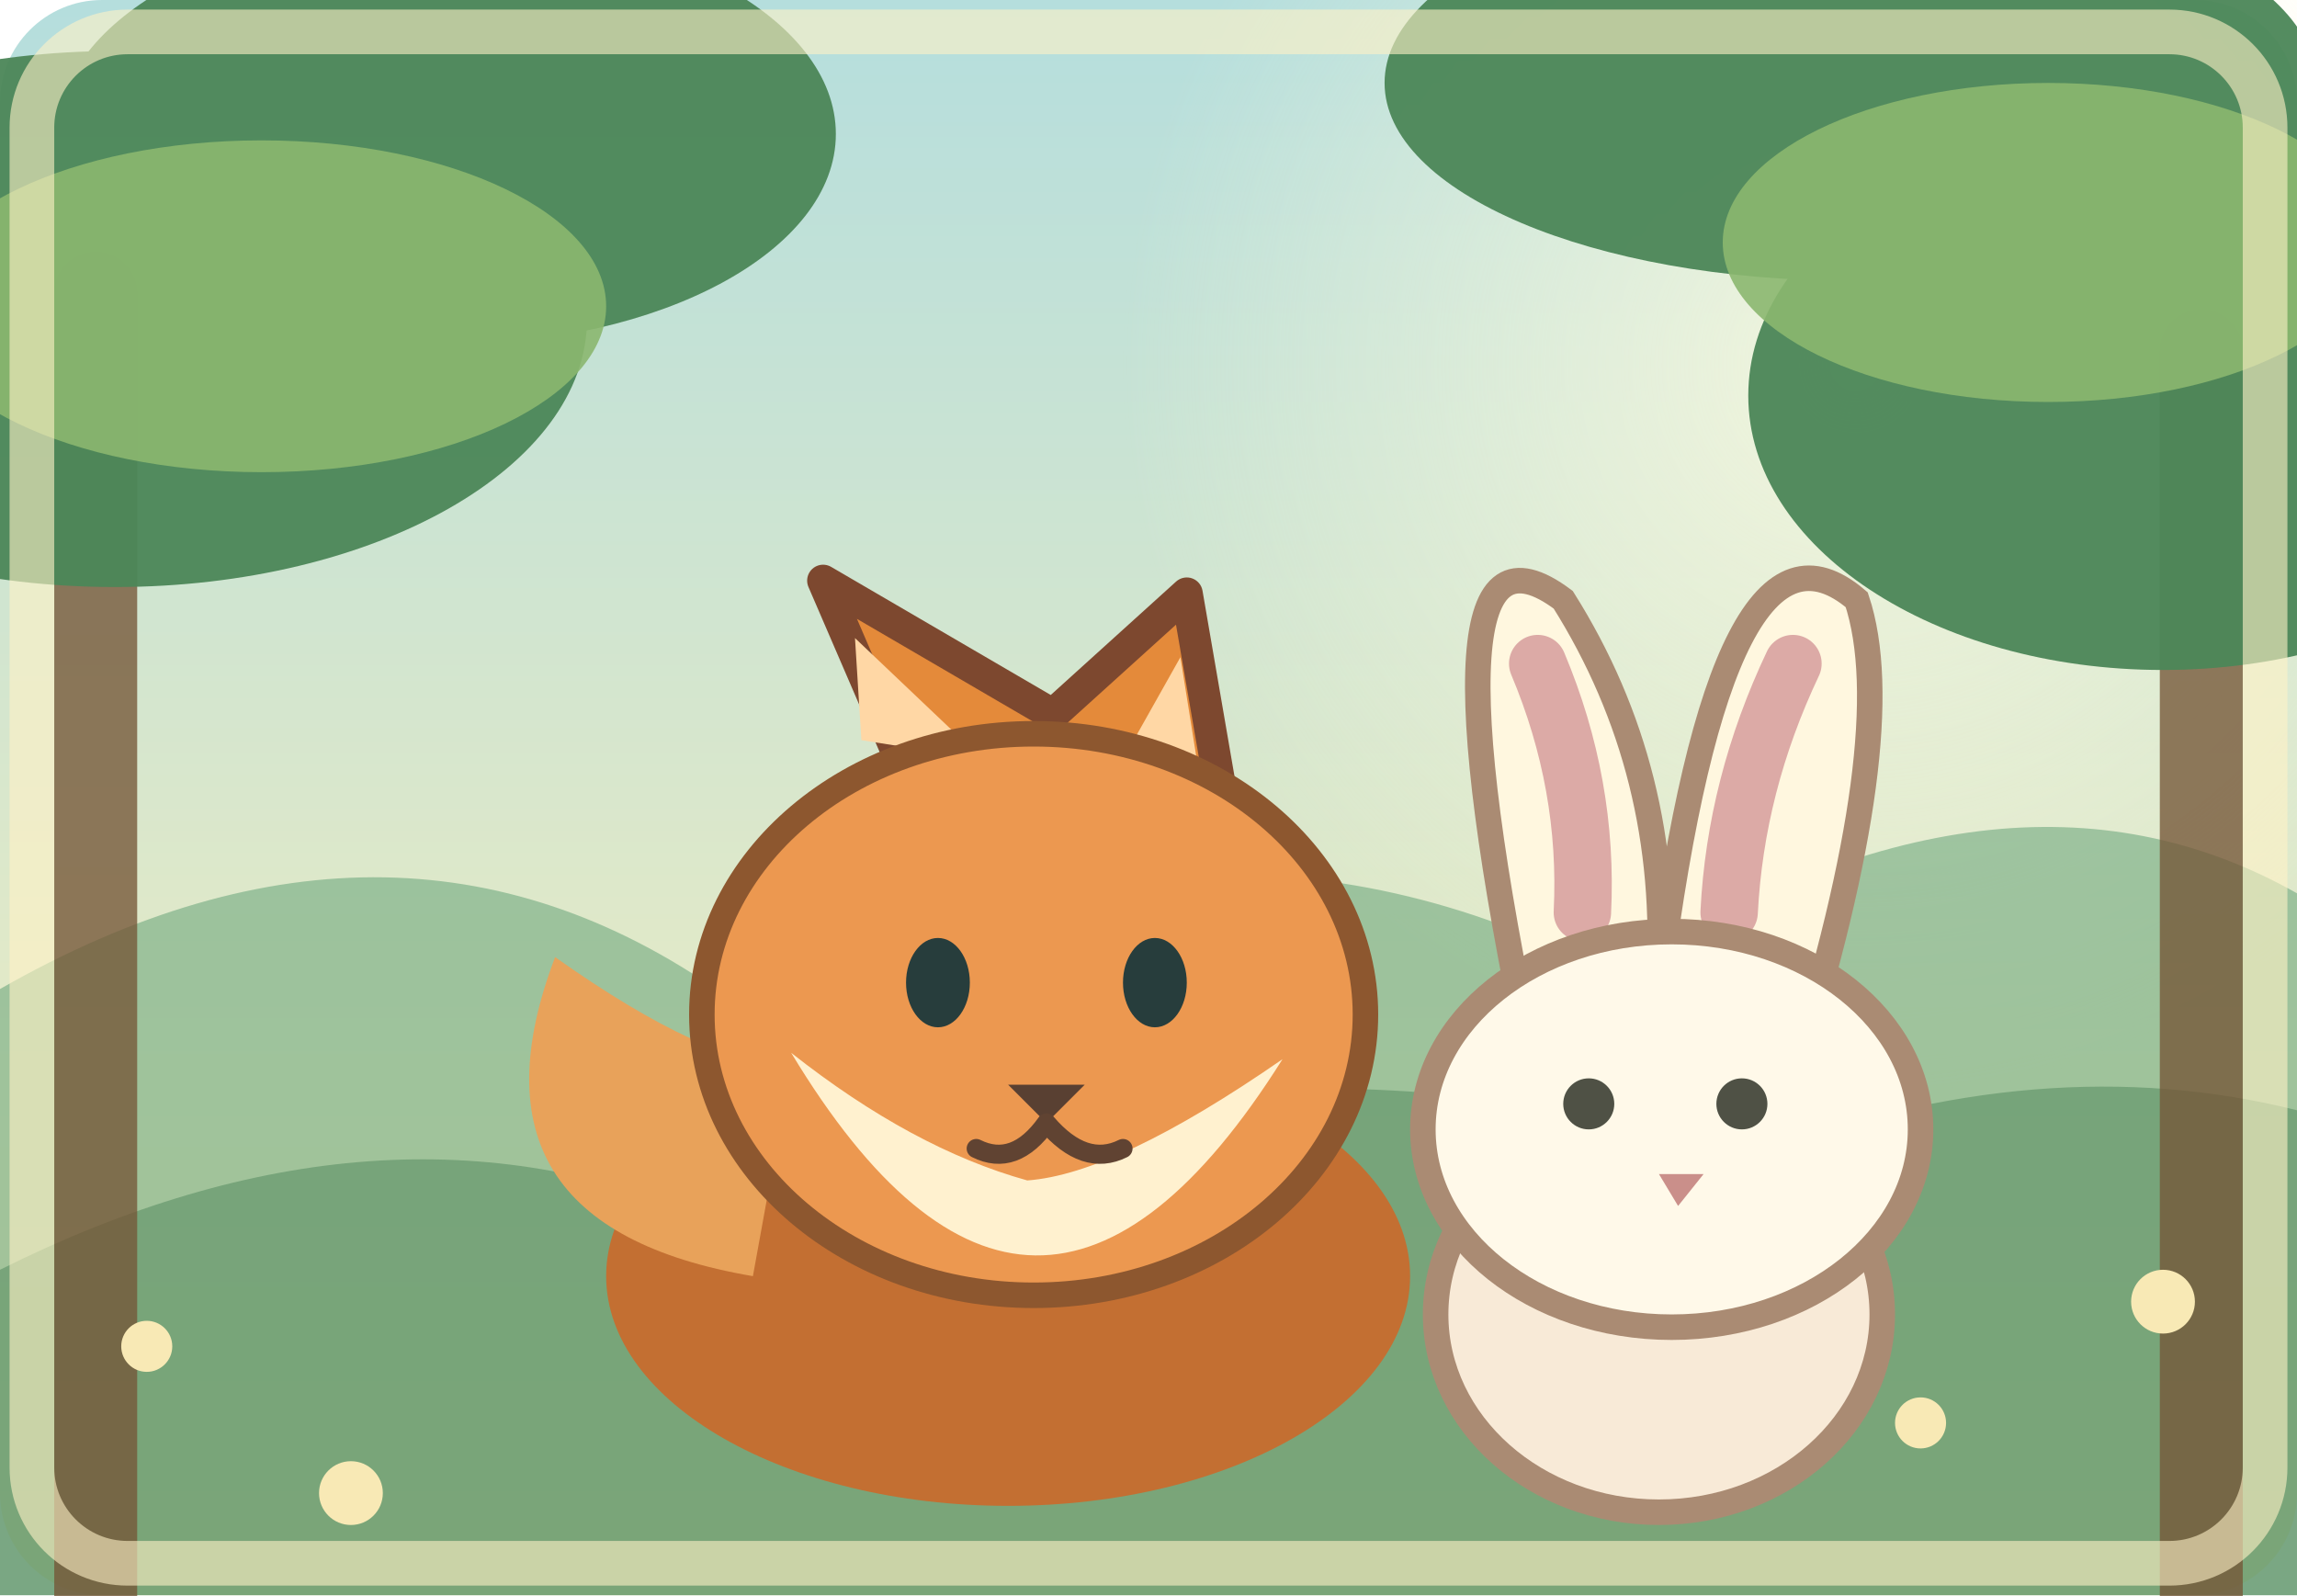
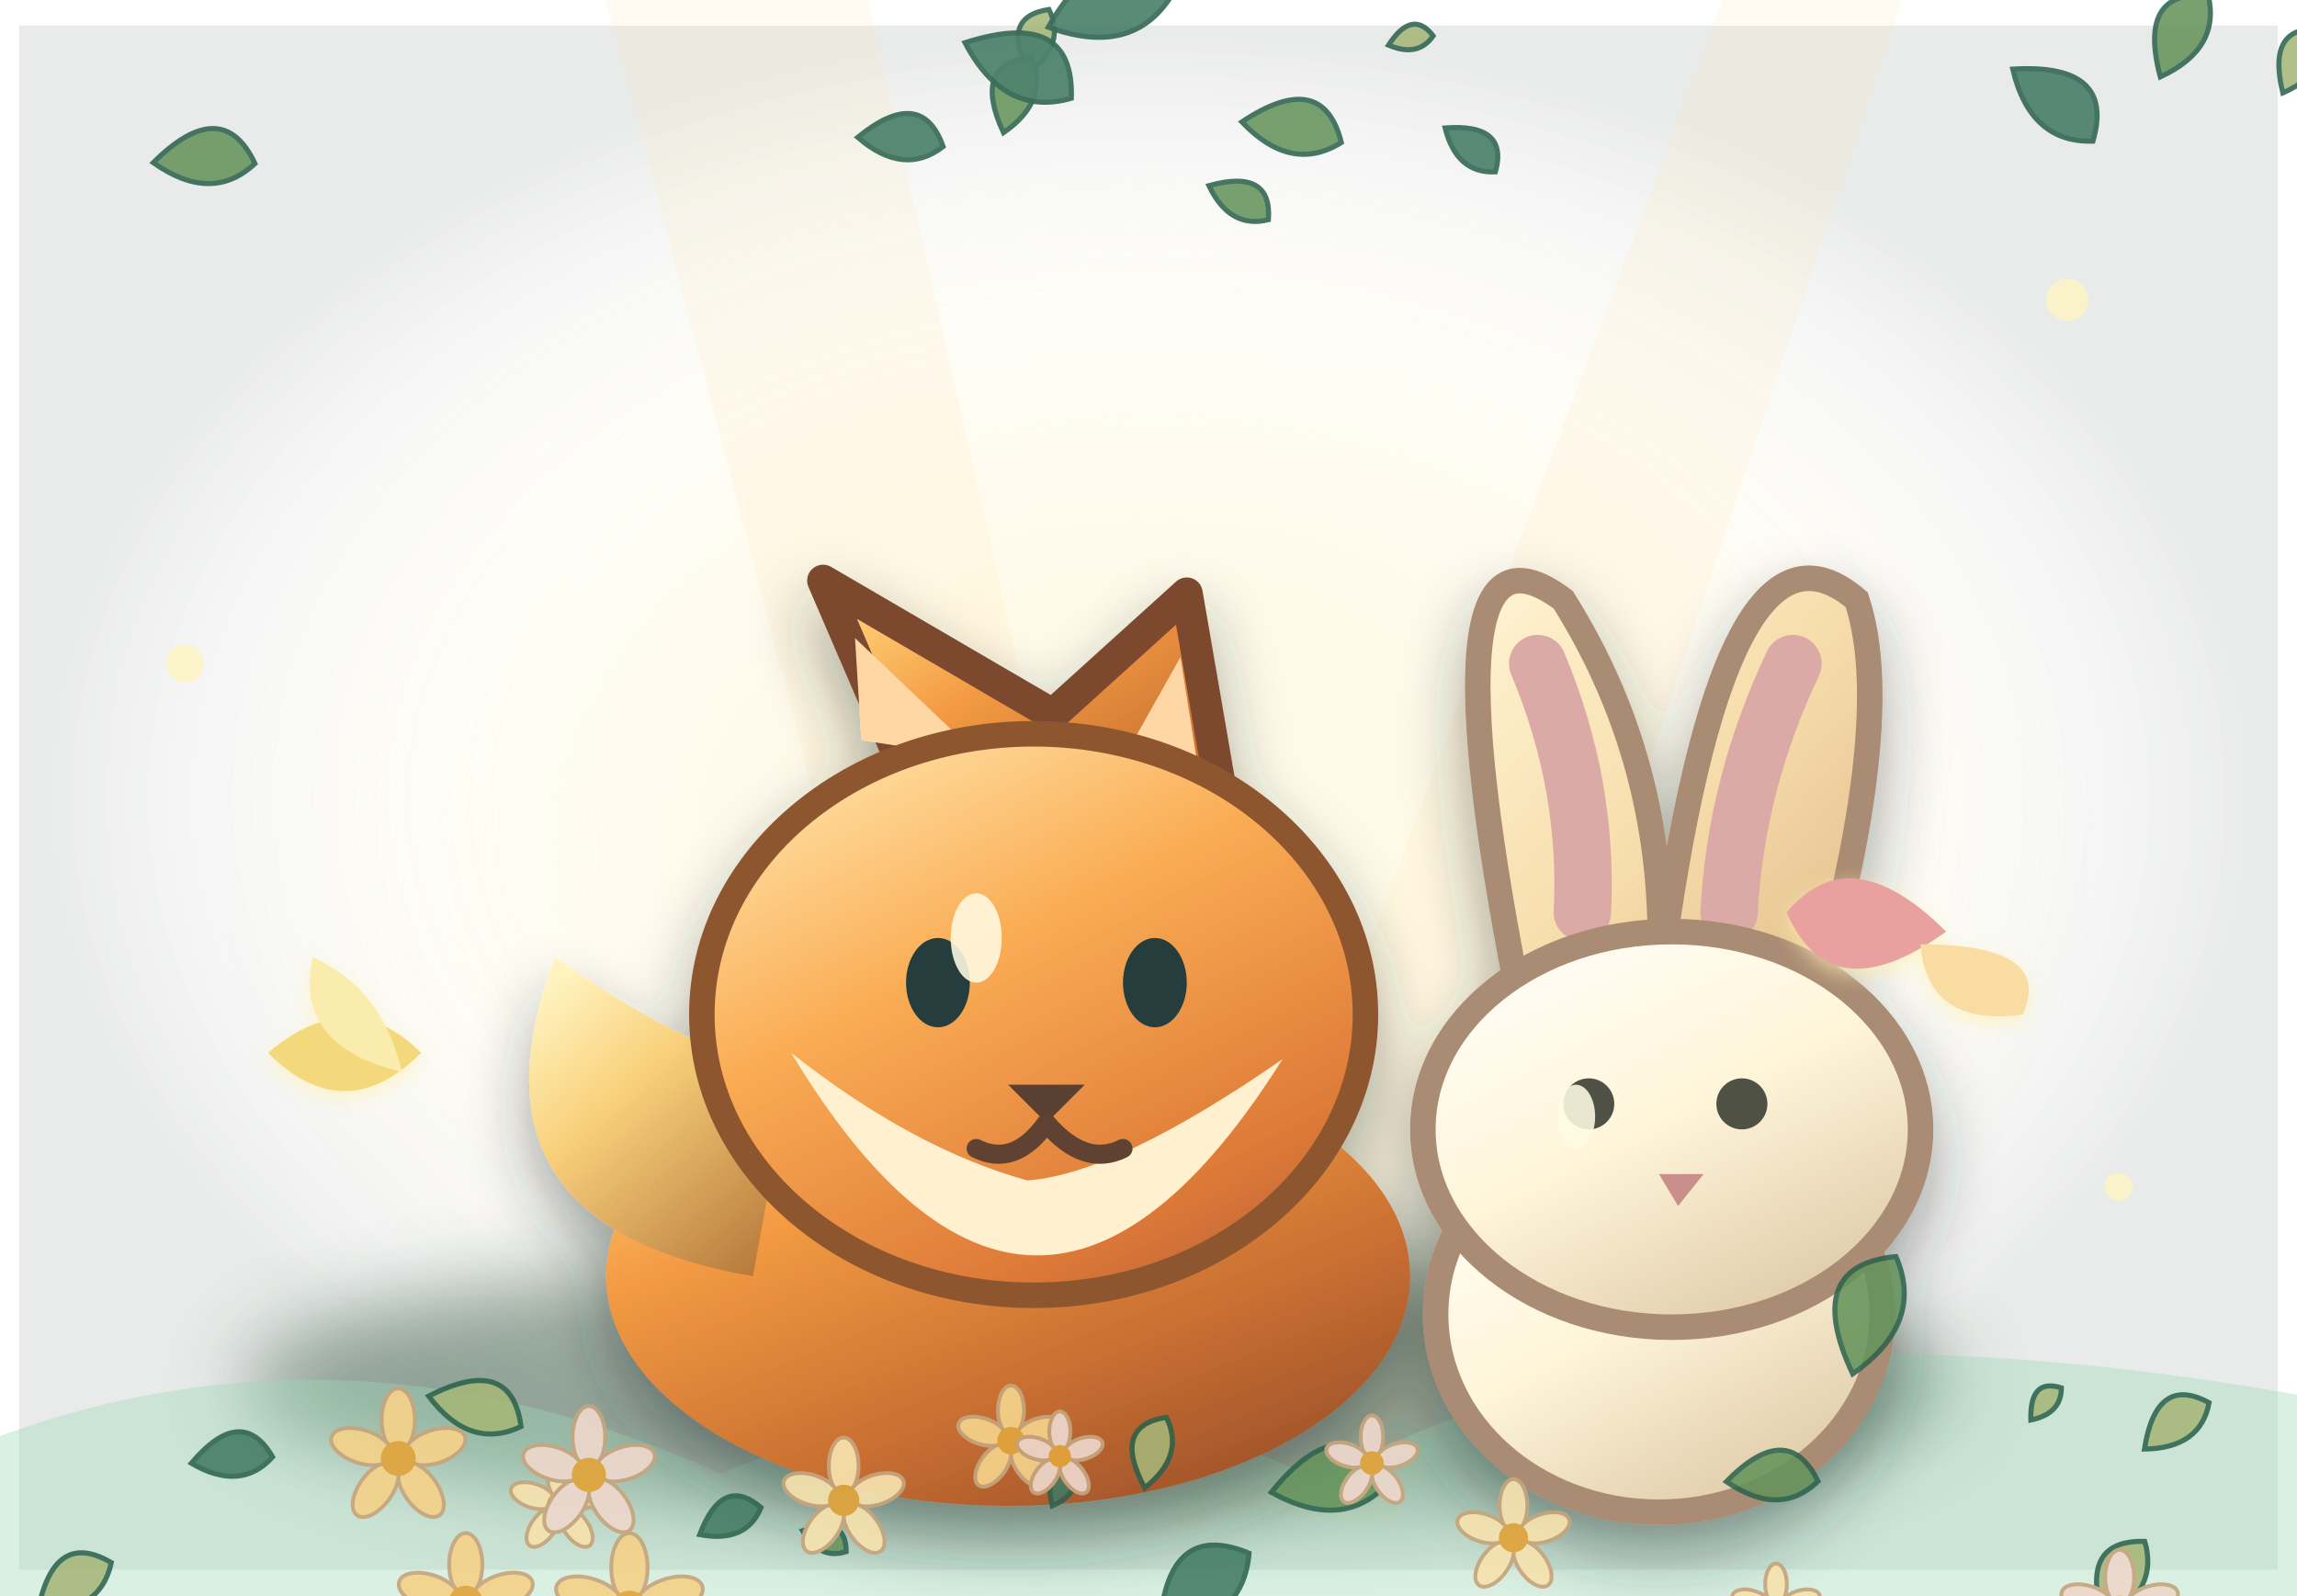
- <svg xmlns="http://www.w3.org/2000/svg" width="360" height="250" viewBox="0 0 360 250" role="img" aria-label="animals">
+ <svg xmlns="http://www.w3.org/2000/svg" width="360" height="250" viewBox="0 0 360 250" role="img" aria-label="Illustrert ordtema: animals">
  <defs>
-     <linearGradient id="sky" x1="0" y1="0" x2="0" y2="1">
-       <stop stop-color="#b5dedd" />
-       <stop offset="1" stop-color="#fdf0bb" />
-     </linearGradient>
-     <radialGradient id="light">
-       <stop stop-color="#fffbe0" stop-opacity=".77" />
-       <stop offset="1" stop-color="#fffbe0" stop-opacity="0" />
-     </radialGradient>
+     <radialGradient id="sunHalo">
+       <stop stop-color="#fffce6" stop-opacity=".75" />
+       <stop offset=".52" stop-color="#fff0c0" stop-opacity=".28" />
+       <stop offset="1" stop-color="#fff0c0" stop-opacity="0" />
+     </radialGradient>
+     <radialGradient id="softVignette">
+       <stop offset=".56" stop-color="#fff8de" stop-opacity="0" />
+       <stop offset="1" stop-color="#172e24" stop-opacity=".28" />
+     </radialGradient>
+     <linearGradient id="fur" x1=".15" y1=".03" x2=".83" y2="1">
+       <stop stop-color="#ffcf75" />
+       <stop offset=".28" stop-color="#f39a43" />
+       <stop offset=".68" stop-color="#c86e31" />
+       <stop offset="1" stop-color="#994f2a" />
+     </linearGradient>
+     <linearGradient id="foxFace" x1=".2" y1="0" x2=".8" y2="1">
+       <stop stop-color="#ffe3a7" />
+       <stop offset=".38" stop-color="#faac54" />
+       <stop offset=".83" stop-color="#dd7937" />
+       <stop offset="1" stop-color="#be6538" />
+     </linearGradient>
+     <linearGradient id="ivory" x1=".12" y1="0" x2=".75" y2="1">
+       <stop stop-color="#fffefa" />
+       <stop offset=".5" stop-color="#fff5d9" />
+       <stop offset="1" stop-color="#ddc8a6" />
+     </linearGradient>
+     <linearGradient id="parchment" x1="0" y1="0" x2=".9" y2="1">
+       <stop stop-color="#fff4d3" />
+       <stop offset=".52" stop-color="#f6dcaa" />
+       <stop offset="1" stop-color="#ddb886" />
+     </linearGradient>
+     <linearGradient id="golden" x1=".18" y1="0" x2=".91" y2="1">
+       <stop stop-color="#fff4c1" />
+       <stop offset=".35" stop-color="#f9d17c" />
+       <stop offset="1" stop-color="#b47639" />
+     </linearGradient>
+     <linearGradient id="castle" x1=".1" y1="0" x2=".8" y2="1">
+       <stop stop-color="#fae1e3" />
+       <stop offset=".4" stop-color="#dfaebf" />
+       <stop offset=".9" stop-color="#b78bb9" />
+       <stop offset="1" stop-color="#785e92" />
+     </linearGradient>
+     <linearGradient id="roofs" x1=".05" y1="0" x2=".8" y2="1">
+       <stop stop-color="#b5a6e3" />
+       <stop offset=".48" stop-color="#7b6ba8" />
+       <stop offset="1" stop-color="#54446f" />
+     </linearGradient>
+     <linearGradient id="wood" x1=".12" y1="0" x2=".8" y2="1">
+       <stop stop-color="#eac38a" />
+       <stop offset=".35" stop-color="#bf8950" />
+       <stop offset=".86" stop-color="#895a39" />
+       <stop offset="1" stop-color="#573b2c" />
+     </linearGradient>
+     <radialGradient id="apple" cx=".23" cy=".2" r=".86">
+       <stop stop-color="#fff0ac" />
+       <stop offset=".23" stop-color="#e76d58" />
+       <stop offset=".72" stop-color="#bc4239" />
+       <stop offset="1" stop-color="#8e3d3c" />
+     </radialGradient>
+     <radialGradient id="ocean" cx=".26" cy=".18" r=".94">
+       <stop stop-color="#d6fff2" />
+       <stop offset=".26" stop-color="#8edce0" />
+       <stop offset=".66" stop-color="#4aa5c6" />
+       <stop offset="1" stop-color="#296b8e" />
+     </radialGradient>
+     <linearGradient id="emerald" x1=".1" y1="0" x2=".9" y2="1">
+       <stop stop-color="#b7dba0" />
+       <stop offset=".5" stop-color="#7eaf79" />
+       <stop offset="1" stop-color="#548a62" />
+     </linearGradient>
+     <linearGradient id="ribbon" x1="0" y1="0" x2=".7" y2="1">
+       <stop stop-color="#fff5c5" />
+       <stop offset="1" stop-color="#d89f46" />
+     </linearGradient>
+     <filter id="softShadow" x="-30%" y="-50%" width="160%" height="200%">
+       <feGaussianBlur stdDeviation="6" />
+     </filter>
+     <filter id="lift" x="-25%" y="-35%" width="150%" height="175%">
+       <feDropShadow dx="0" dy="5" stdDeviation="5" flood-color="#283329" flood-opacity=".42" />
+     </filter>
+     <filter id="shine" x="-15%" y="-15%" width="135%" height="135%">
+       <feDropShadow dx="0" dy="1" stdDeviation="1.5" flood-color="#fff1b3" flood-opacity=".7" />
+     </filter>
  </defs>
-   <rect width="360" height="250" rx="16" fill="url(#sky)" />
-   <circle cx="291" cy="57" r="116" fill="url(#light)" />
-   <path d="M0 155Q63 119 115 157Q190 119 253 153Q314 114 360 140V250H0Z" fill="#70a97f" opacity=".60" />
-   <path d="M0 199Q60 169 111 191Q192 156 275 181Q320 164 360 174V250H0Z" fill="#5d9166" opacity=".62" />
-   <g stroke="#745637" stroke-width="13" stroke-linecap="round" opacity=".78">
-     <path d="M15 250V46M345 250V55" />
-   </g>
-   <g fill="#4c8658" opacity=".95">
-     <ellipse cx="18" cy="50" rx="74" ry="42" />
-     <ellipse cx="70" cy="21" rx="61" ry="33" />
-     <ellipse cx="339" cy="62" rx="65" ry="43" />
-     <ellipse cx="290" cy="13" rx="73" ry="31" />
-   </g>
-   <g fill="#8bb76f" opacity=".9">
-     <ellipse cx="41" cy="48" rx="54" ry="26" />
-     <ellipse cx="321" cy="38" rx="51" ry="25" />
-   </g>
-   <g transform="translate(82 84)">
-     <ellipse cx="76" cy="116" rx="63" ry="36" fill="#c36f32" />
-     <path d="M36 116Q-11 108 5 66Q29 83 42 83Z" fill="#e8a25a" />
-     <path d="M69 58L47 7L83 28L104 9L114 67" fill="#e48a3a" stroke="#7d482f" stroke-width="5" stroke-linejoin="round" />
-     <path d="M53 32L52 16L72 35M94 35L103 19L107 44" fill="#ffd7a5" />
-     <ellipse cx="80" cy="75" rx="52" ry="44" fill="#ec9850" stroke="#8d572f" stroke-width="4" />
-     <path d="M42 81Q80 144 119 82Q93 100 79 101Q61 96 42 81Z" fill="#fff1cf" />
-     <ellipse cx="65" cy="70" rx="5" ry="7" fill="#273d3c" />
-     <ellipse cx="99" cy="70" rx="5" ry="7" fill="#273d3c" />
-     <path d="M76 86L88 86L82 92Z" fill="#594032" />
-     <path d="M82 92Q77 99 71 96M82 92Q88 99 94 96" stroke="#604332" stroke-width="3" fill="none" stroke-linecap="round" />
-   </g>
-   <g transform="translate(220 94)">
-     <ellipse cx="40" cy="112" rx="35" ry="31" fill="#f8ead7" stroke="#aa8b73" stroke-width="4" />
-     <path d="M20 72Q1 -18 25 0Q42 27 40 60Q50 -18 71 0Q78 21 61 75Z" fill="#fff7df" stroke="#aa8b73" stroke-width="4" />
-     <path d="M21 10Q29 29 28 49M61 10Q52 29 51 49" stroke="#dcaaa6" stroke-width="9" stroke-linecap="round" />
-     <ellipse cx="42" cy="83" rx="39" ry="31" fill="#fff9e9" stroke="#aa8b73" stroke-width="4" />
-     <circle cx="29" cy="79" r="4" fill="#4f5145" />
-     <circle cx="53" cy="79" r="4" fill="#4f5145" />
-     <path d="M40 90l7 0-4 5Z" fill="#ca8f8a" />
-   </g>
-   <g fill="#f8e9b5">
-     <circle cx="23" cy="211" r="4" />
-     <circle cx="301" cy="223" r="4" />
-     <circle cx="339" cy="204" r="5" />
-     <circle cx="55" cy="234" r="5" />
-   </g>
-   <rect x="5" y="5" width="350" height="240" rx="15" fill="none" stroke="#fff1c7" stroke-width="7" opacity=".6" />
+   <path d="M3 4h354v242H3Z" fill="url(#softVignette)" opacity=".34" />
+   <ellipse cx="181" cy="134" rx="147" ry="107" fill="url(#sunHalo)" />
+   <path d="M95 0L136 0L190 239L157 237Z M270 0L298 0L219 239L182 235Z" fill="#ffe4ab" opacity=".16" />
+   <ellipse cx="172" cy="217" rx="134" ry="22" fill="#1d422c" opacity=".43" filter="url(#softShadow)" />
+   <g opacity=".38">
+     <path d="M-12 230Q49 202 113 231Q160 210 207 232Q263 199 373 221V252H-12Z" fill="#9bd7b5" />
+   </g>
+   <g filter="url(#lift)">
+     <g transform="translate(82 84)">
+       <ellipse cx="76" cy="116" rx="63" ry="36" fill="url(#fur)" />
+       <path d="M36 116Q-11 108 5 66Q29 83 42 83Z" fill="url(#golden)" />
+       <path d="M69 58L47 7L83 28L104 9L114 67" fill="url(#fur)" stroke="#7d482f" stroke-width="5" stroke-linejoin="round" />
+       <path d="M53 32L52 16L72 35M94 35L103 19L107 44" fill="#ffd7a5" />
+       <ellipse cx="80" cy="75" rx="52" ry="44" fill="url(#foxFace)" stroke="#8d572f" stroke-width="4" />
+       <path d="M42 81Q80 144 119 82Q93 100 79 101Q61 96 42 81Z" fill="#fff1cf" />
+       <ellipse cx="65" cy="70" rx="5" ry="7" fill="#273d3c" />
+       <ellipse cx="99" cy="70" rx="5" ry="7" fill="#273d3c" />
+       <path d="M76 86L88 86L82 92Z" fill="#594032" />
+       <path d="M82 92Q77 99 71 96M82 92Q88 99 94 96" stroke="#604332" stroke-width="3" fill="none" stroke-linecap="round" />
+     </g>
+     <g transform="translate(220 94)">
+       <ellipse cx="40" cy="112" rx="35" ry="31" fill="url(#ivory)" stroke="#aa8b73" stroke-width="4" />
+       <path d="M20 72Q1 -18 25 0Q42 27 40 60Q50 -18 71 0Q78 21 61 75Z" fill="url(#parchment)" stroke="#aa8b73" stroke-width="4" />
+       <path d="M21 10Q29 29 28 49M61 10Q52 29 51 49" stroke="#dcaaa6" stroke-width="9" stroke-linecap="round" />
+       <ellipse cx="42" cy="83" rx="39" ry="31" fill="url(#ivory)" stroke="#aa8b73" stroke-width="4" />
+       <circle cx="29" cy="79" r="4" fill="#4f5145" />
+       <circle cx="53" cy="79" r="4" fill="#4f5145" />
+       <path d="M40 90l7 0-4 5Z" fill="#ca8f8a" />
+     </g>
+   </g>
+   <g filter="url(#shine)">
+     <path d="M42 165q13-11 24 0q-12 12-24 0Z" fill="#f4d87b" />
+     <path d="M63 168q-3-13-14-18q-3 14 14 18" fill="#f9ecad" />
+     <path d="M305 146q-15-15-25-3q7 16 25 3Z" fill="#e9a1a0" />
+     <path d="M301 148q1 13 16 11q5-11-16-11Z" fill="#f8dca1" />
+   </g>
+   <g fill="#fffbe3" opacity=".88">
+     <ellipse cx="153" cy="147" rx="4" ry="7" />
+     <ellipse cx="247" cy="175" rx="3" ry="5" />
+   </g>
+   <g opacity=".92">
+     <path d="M0 0Q2.816 -6.689 7.041 -2.816Q5.21 1.197 0 0Z" transform="translate(125.7786 239.8936) rotate(47.40104)" fill="#64935a" stroke="#2a624c" stroke-width=".8" opacity=".94" />
+     <path d="M0 0Q3.859 -9.165 9.647 -3.859Q7.139 1.64 0 0Z" transform="translate(161.3188 11.40966) rotate(-50.95192)" fill="#a5b677" stroke="#2a624c" stroke-width=".8" opacity=".94" />
+     <path d="M0 0Q7.442 -17.675 18.605 -7.442Q13.768 3.163 0 0Z" transform="translate(164.2939 4.254981) rotate(7.139003)" fill="#417963" stroke="#2a624c" stroke-width=".8" opacity=".94" />
+     <path d="M0 0Q7.275 -17.278 18.187 -7.275Q13.459 3.092 0 0Z" transform="translate(290.3667 215.3122) rotate(-47.95786)" fill="#64935a" stroke="#2a624c" stroke-width=".8" opacity=".94" />
+     <path d="M0 0Q4.294 -10.198 10.735 -4.294Q7.944 1.825 0 0Z" transform="translate(179.4064 233.1816) rotate(-51.17047)" fill="#a5b677" stroke="#2a624c" stroke-width=".8" opacity=".94" />
+     <path d="M0 0Q4.742 -11.262 11.855 -4.742Q8.773 2.015 0 0Z" transform="translate(29.98886 229.3212) rotate(17.37107)" fill="#417963" stroke="#2a624c" stroke-width=".8" opacity=".94" />
+     <path d="M0 0Q5.91 -14.036 14.775 -5.91Q10.933 2.512 0 0Z" transform="translate(194.6351 19.10979) rotate(33.49656)" fill="#64935a" stroke="#2a624c" stroke-width=".8" opacity=".94" />
+     <path d="M0 0Q5.165 -12.268 12.914 -5.165Q9.556 2.195 0 0Z" transform="translate(5.908725 252.6604) rotate(-12.13057)" fill="#a5b677" stroke="#2a624c" stroke-width=".8" opacity=".94" />
+     <path d="M0 0Q2.543 -6.039 6.357 -2.543Q4.704 1.081 0 0Z" transform="translate(164.9123 236.0079) rotate(-36.44727)" fill="#417963" stroke="#2a624c" stroke-width=".8" opacity=".94" />
+     <path d="M0 0Q4.664 -11.076 11.659 -4.664Q8.628 1.982 0 0Z" transform="translate(157.2752 20.79024) rotate(-47.71772)" fill="#64935a" stroke="#2a624c" stroke-width=".8" opacity=".94" />
+     <path d="M0 0Q5.66 -13.442 14.15 -5.66Q10.471 2.405 0 0Z" transform="translate(67.18046 218.8044) rotate(40.01462)" fill="#a5b677" stroke="#2a624c" stroke-width=".8" opacity=".94" />
+     <path d="M0 0Q7.003 -16.632 17.507 -7.003Q12.955 2.976 0 0Z" transform="translate(181.6864 255.9717) rotate(-19.92384)" fill="#417963" stroke="#2a624c" stroke-width=".8" opacity=".94" />
+     <path d="M0 0Q5.92 -14.059 14.799 -5.92Q10.951 2.516 0 0Z" transform="translate(24.01932 25.48998) rotate(22.31227)" fill="#64935a" stroke="#2a624c" stroke-width=".8" opacity=".94" />
+     <path d="M0 0Q2.576 -6.118 6.44 -2.576Q4.766 1.095 0 0Z" transform="translate(318.2902 222.5431) rotate(-24.6817)" fill="#a5b677" stroke="#2a624c" stroke-width=".8" opacity=".94" />
+     <path d="M0 0Q3.902 -9.266 9.754 -3.902Q7.218 1.658 0 0Z" transform="translate(109.6637 240.4987) rotate(-2.001416)" fill="#417963" stroke="#2a624c" stroke-width=".8" opacity=".94" />
+     <path d="M0 0Q3.988 -9.472 9.97 -3.988Q7.378 1.695 0 0Z" transform="translate(189.4745 29.09844) rotate(51.57343)" fill="#64935a" stroke="#2a624c" stroke-width=".8" opacity=".94" />
+     <path d="M0 0Q4.627 -10.988 11.567 -4.627Q8.559 1.966 0 0Z" transform="translate(336.0929 227.1007) rotate(-13.84101)" fill="#a5b677" stroke="#2a624c" stroke-width=".8" opacity=".94" />
+     <path d="M0 0Q6.275 -14.903 15.687 -6.275Q11.608 2.667 0 0Z" transform="translate(315.4486 10.83205) rotate(63.72269)" fill="#417963" stroke="#2a624c" stroke-width=".8" opacity=".94" />
+     <path d="M0 0Q6.959 -16.528 17.397 -6.959Q12.874 2.958 0 0Z" transform="translate(199.2545 233.872) rotate(16.14341)" fill="#64935a" stroke="#2a624c" stroke-width=".8" opacity=".94" />
+     <path d="M0 0Q2.653 -6.302 6.633 -2.653Q4.909 1.128 0 0Z" transform="translate(217.619 7.07356) rotate(10.07999)" fill="#a5b677" stroke="#2a624c" stroke-width=".8" opacity=".94" />
+     <path d="M0 0Q4.998 -11.87 12.495 -4.998Q9.246 2.124 0 0Z" transform="translate(134.4324 21.52011) rotate(28.01844)" fill="#417963" stroke="#2a624c" stroke-width=".8" opacity=".94" />
+     <path d="M0 0Q5.497 -13.056 13.743 -5.497Q10.17 2.336 0 0Z" transform="translate(338.5773 12.04749) rotate(-37.70769)" fill="#64935a" stroke="#2a624c" stroke-width=".8" opacity=".94" />
+     <path d="M0 0Q4.323 -10.266 10.806 -4.323Q7.997 1.837 0 0Z" transform="translate(357.7751 14.55683) rotate(-36.50921)" fill="#a5b677" stroke="#2a624c" stroke-width=".8" opacity=".94" />
+     <path d="M0 0Q6.982 -16.581 17.454 -6.982Q12.916 2.967 0 0Z" transform="translate(151.2444 6.692258) rotate(49.38747)" fill="#417963" stroke="#2a624c" stroke-width=".8" opacity=".94" />
+     <path d="M0 0Q5.333 -12.666 13.332 -5.333Q9.866 2.266 0 0Z" transform="translate(270.5704 232.1958) rotate(21.60999)" fill="#64935a" stroke="#2a624c" stroke-width=".8" opacity=".94" />
+     <path d="M0 0Q5.172 -12.282 12.929 -5.172Q9.567 2.198 0 0Z" transform="translate(329.7522 253.9452) rotate(-40.89945)" fill="#a5b677" stroke="#2a624c" stroke-width=".8" opacity=".94" />
+     <path d="M0 0Q3.888 -9.234 9.72 -3.888Q7.193 1.652 0 0Z" transform="translate(226.4883 20.05035) rotate(62.94292)" fill="#417963" stroke="#2a624c" stroke-width=".8" opacity=".94" />
+     <g transform="translate(98.64651 252.2825)">
+       <ellipse cx="0" cy="-6.596" rx="2.847" ry="5.415" transform="rotate(0)" fill="#f4d18a" stroke="#c6a57d" stroke-width=".6" />
+       <ellipse cx="0" cy="-6.596" rx="2.847" ry="5.415" transform="rotate(72)" fill="#f4d18a" stroke="#c6a57d" stroke-width=".6" />
+       <ellipse cx="0" cy="-6.596" rx="2.847" ry="5.415" transform="rotate(144)" fill="#f4d18a" stroke="#c6a57d" stroke-width=".6" />
+       <ellipse cx="0" cy="-6.596" rx="2.847" ry="5.415" transform="rotate(216)" fill="#f4d18a" stroke="#c6a57d" stroke-width=".6" />
+       <ellipse cx="0" cy="-6.596" rx="2.847" ry="5.415" transform="rotate(288)" fill="#f4d18a" stroke="#c6a57d" stroke-width=".6" />
+       <circle r="2.985" fill="#e2a43b" />
+     </g>
+     <g transform="translate(332.2085 252.4385)">
+       <ellipse cx="0" cy="-5.242" rx="2.263" ry="4.304" transform="rotate(0)" fill="#eed7cc" stroke="#c6a57d" stroke-width=".6" />
+       <ellipse cx="0" cy="-5.242" rx="2.263" ry="4.304" transform="rotate(72)" fill="#eed7cc" stroke="#c6a57d" stroke-width=".6" />
+       <ellipse cx="0" cy="-5.242" rx="2.263" ry="4.304" transform="rotate(144)" fill="#eed7cc" stroke="#c6a57d" stroke-width=".6" />
+       <ellipse cx="0" cy="-5.242" rx="2.263" ry="4.304" transform="rotate(216)" fill="#eed7cc" stroke="#c6a57d" stroke-width=".6" />
+       <ellipse cx="0" cy="-5.242" rx="2.263" ry="4.304" transform="rotate(288)" fill="#eed7cc" stroke="#c6a57d" stroke-width=".6" />
+       <circle r="2.373" fill="#e2a43b" />
+     </g>
+     <g transform="translate(237.2002 241.0028)">
+       <ellipse cx="0" cy="-5.049" rx="2.179" ry="4.146" transform="rotate(0)" fill="#f6e2ae" stroke="#c6a57d" stroke-width=".6" />
+       <ellipse cx="0" cy="-5.049" rx="2.179" ry="4.146" transform="rotate(72)" fill="#f6e2ae" stroke="#c6a57d" stroke-width=".6" />
+       <ellipse cx="0" cy="-5.049" rx="2.179" ry="4.146" transform="rotate(144)" fill="#f6e2ae" stroke="#c6a57d" stroke-width=".6" />
+       <ellipse cx="0" cy="-5.049" rx="2.179" ry="4.146" transform="rotate(216)" fill="#f6e2ae" stroke="#c6a57d" stroke-width=".6" />
+       <ellipse cx="0" cy="-5.049" rx="2.179" ry="4.146" transform="rotate(288)" fill="#f6e2ae" stroke="#c6a57d" stroke-width=".6" />
+       <circle r="2.285" fill="#e2a43b" />
+     </g>
+     <g transform="translate(62.41515 228.5767)">
+       <ellipse cx="0" cy="-6.037" rx="2.606" ry="4.957" transform="rotate(0)" fill="#f4d18a" stroke="#c6a57d" stroke-width=".6" />
+       <ellipse cx="0" cy="-6.037" rx="2.606" ry="4.957" transform="rotate(72)" fill="#f4d18a" stroke="#c6a57d" stroke-width=".6" />
+       <ellipse cx="0" cy="-6.037" rx="2.606" ry="4.957" transform="rotate(144)" fill="#f4d18a" stroke="#c6a57d" stroke-width=".6" />
+       <ellipse cx="0" cy="-6.037" rx="2.606" ry="4.957" transform="rotate(216)" fill="#f4d18a" stroke="#c6a57d" stroke-width=".6" />
+       <ellipse cx="0" cy="-6.037" rx="2.606" ry="4.957" transform="rotate(288)" fill="#f4d18a" stroke="#c6a57d" stroke-width=".6" />
+       <circle r="2.733" fill="#e2a43b" />
+     </g>
+     <g transform="translate(215.0189 229.2999)">
+       <ellipse cx="0" cy="-4.107" rx="1.772" ry="3.372" transform="rotate(0)" fill="#eed7cc" stroke="#c6a57d" stroke-width=".6" />
+       <ellipse cx="0" cy="-4.107" rx="1.772" ry="3.372" transform="rotate(72)" fill="#eed7cc" stroke="#c6a57d" stroke-width=".6" />
+       <ellipse cx="0" cy="-4.107" rx="1.772" ry="3.372" transform="rotate(144)" fill="#eed7cc" stroke="#c6a57d" stroke-width=".6" />
+       <ellipse cx="0" cy="-4.107" rx="1.772" ry="3.372" transform="rotate(216)" fill="#eed7cc" stroke="#c6a57d" stroke-width=".6" />
+       <ellipse cx="0" cy="-4.107" rx="1.772" ry="3.372" transform="rotate(288)" fill="#eed7cc" stroke="#c6a57d" stroke-width=".6" />
+       <circle r="1.859" fill="#e2a43b" />
+     </g>
+     <g transform="translate(87.70211 235.7639)">
+       <ellipse cx="0" cy="-4.385" rx="1.892" ry="3.6" transform="rotate(0)" fill="#f6e2ae" stroke="#c6a57d" stroke-width=".6" />
+       <ellipse cx="0" cy="-4.385" rx="1.892" ry="3.6" transform="rotate(72)" fill="#f6e2ae" stroke="#c6a57d" stroke-width=".6" />
+       <ellipse cx="0" cy="-4.385" rx="1.892" ry="3.6" transform="rotate(144)" fill="#f6e2ae" stroke="#c6a57d" stroke-width=".6" />
+       <ellipse cx="0" cy="-4.385" rx="1.892" ry="3.6" transform="rotate(216)" fill="#f6e2ae" stroke="#c6a57d" stroke-width=".6" />
+       <ellipse cx="0" cy="-4.385" rx="1.892" ry="3.6" transform="rotate(288)" fill="#f6e2ae" stroke="#c6a57d" stroke-width=".6" />
+       <circle r="1.985" fill="#e2a43b" />
+     </g>
+     <g transform="translate(158.448 225.7784)">
+       <ellipse cx="0" cy="-4.742" rx="2.046" ry="3.893" transform="rotate(0)" fill="#f4d18a" stroke="#c6a57d" stroke-width=".6" />
+       <ellipse cx="0" cy="-4.742" rx="2.046" ry="3.893" transform="rotate(72)" fill="#f4d18a" stroke="#c6a57d" stroke-width=".6" />
+       <ellipse cx="0" cy="-4.742" rx="2.046" ry="3.893" transform="rotate(144)" fill="#f4d18a" stroke="#c6a57d" stroke-width=".6" />
+       <ellipse cx="0" cy="-4.742" rx="2.046" ry="3.893" transform="rotate(216)" fill="#f4d18a" stroke="#c6a57d" stroke-width=".6" />
+       <ellipse cx="0" cy="-4.742" rx="2.046" ry="3.893" transform="rotate(288)" fill="#f4d18a" stroke="#c6a57d" stroke-width=".6" />
+       <circle r="2.146" fill="#e2a43b" />
+     </g>
+     <g transform="translate(92.29427 231.147)">
+       <ellipse cx="0" cy="-5.921" rx="2.555" ry="4.861" transform="rotate(0)" fill="#eed7cc" stroke="#c6a57d" stroke-width=".6" />
+       <ellipse cx="0" cy="-5.921" rx="2.555" ry="4.861" transform="rotate(72)" fill="#eed7cc" stroke="#c6a57d" stroke-width=".6" />
+       <ellipse cx="0" cy="-5.921" rx="2.555" ry="4.861" transform="rotate(144)" fill="#eed7cc" stroke="#c6a57d" stroke-width=".6" />
+       <ellipse cx="0" cy="-5.921" rx="2.555" ry="4.861" transform="rotate(216)" fill="#eed7cc" stroke="#c6a57d" stroke-width=".6" />
+       <ellipse cx="0" cy="-5.921" rx="2.555" ry="4.861" transform="rotate(288)" fill="#eed7cc" stroke="#c6a57d" stroke-width=".6" />
+       <circle r="2.68" fill="#e2a43b" />
+     </g>
+     <g transform="translate(132.2279 235.1413)">
+       <ellipse cx="0" cy="-5.41" rx="2.335" ry="4.442" transform="rotate(0)" fill="#f6e2ae" stroke="#c6a57d" stroke-width=".6" />
+       <ellipse cx="0" cy="-5.41" rx="2.335" ry="4.442" transform="rotate(72)" fill="#f6e2ae" stroke="#c6a57d" stroke-width=".6" />
+       <ellipse cx="0" cy="-5.41" rx="2.335" ry="4.442" transform="rotate(144)" fill="#f6e2ae" stroke="#c6a57d" stroke-width=".6" />
+       <ellipse cx="0" cy="-5.41" rx="2.335" ry="4.442" transform="rotate(216)" fill="#f6e2ae" stroke="#c6a57d" stroke-width=".6" />
+       <ellipse cx="0" cy="-5.41" rx="2.335" ry="4.442" transform="rotate(288)" fill="#f6e2ae" stroke="#c6a57d" stroke-width=".6" />
+       <circle r="2.449" fill="#e2a43b" />
+     </g>
+     <g transform="translate(72.99813 251.2516)">
+       <ellipse cx="0" cy="-6.027" rx="2.601" ry="4.948" transform="rotate(0)" fill="#f4d18a" stroke="#c6a57d" stroke-width=".6" />
+       <ellipse cx="0" cy="-6.027" rx="2.601" ry="4.948" transform="rotate(72)" fill="#f4d18a" stroke="#c6a57d" stroke-width=".6" />
+       <ellipse cx="0" cy="-6.027" rx="2.601" ry="4.948" transform="rotate(144)" fill="#f4d18a" stroke="#c6a57d" stroke-width=".6" />
+       <ellipse cx="0" cy="-6.027" rx="2.601" ry="4.948" transform="rotate(216)" fill="#f4d18a" stroke="#c6a57d" stroke-width=".6" />
+       <ellipse cx="0" cy="-6.027" rx="2.601" ry="4.948" transform="rotate(288)" fill="#f4d18a" stroke="#c6a57d" stroke-width=".6" />
+       <circle r="2.728" fill="#e2a43b" />
+     </g>
+     <g transform="translate(166.1039 228.2146)">
+       <ellipse cx="0" cy="-3.848" rx="1.661" ry="3.16" transform="rotate(0)" fill="#eed7cc" stroke="#c6a57d" stroke-width=".6" />
+       <ellipse cx="0" cy="-3.848" rx="1.661" ry="3.16" transform="rotate(72)" fill="#eed7cc" stroke="#c6a57d" stroke-width=".6" />
+       <ellipse cx="0" cy="-3.848" rx="1.661" ry="3.16" transform="rotate(144)" fill="#eed7cc" stroke="#c6a57d" stroke-width=".6" />
+       <ellipse cx="0" cy="-3.848" rx="1.661" ry="3.16" transform="rotate(216)" fill="#eed7cc" stroke="#c6a57d" stroke-width=".6" />
+       <ellipse cx="0" cy="-3.848" rx="1.661" ry="3.16" transform="rotate(288)" fill="#eed7cc" stroke="#c6a57d" stroke-width=".6" />
+       <circle r="1.742" fill="#e2a43b" />
+     </g>
+     <g transform="translate(278.3487 252.2112)">
+       <ellipse cx="0" cy="-3.938" rx="1.7" ry="3.234" transform="rotate(0)" fill="#f6e2ae" stroke="#c6a57d" stroke-width=".6" />
+       <ellipse cx="0" cy="-3.938" rx="1.7" ry="3.234" transform="rotate(72)" fill="#f6e2ae" stroke="#c6a57d" stroke-width=".6" />
+       <ellipse cx="0" cy="-3.938" rx="1.7" ry="3.234" transform="rotate(144)" fill="#f6e2ae" stroke="#c6a57d" stroke-width=".6" />
+       <ellipse cx="0" cy="-3.938" rx="1.7" ry="3.234" transform="rotate(216)" fill="#f6e2ae" stroke="#c6a57d" stroke-width=".6" />
+       <ellipse cx="0" cy="-3.938" rx="1.7" ry="3.234" transform="rotate(288)" fill="#f6e2ae" stroke="#c6a57d" stroke-width=".6" />
+       <circle r="1.783" fill="#e2a43b" />
+     </g>
+   </g>
+   <g opacity=".78" fill="#fff4c0">
+     <circle cx="29" cy="104" r="3" />
+     <circle cx="324" cy="47" r="3.3" />
+     <circle cx="332" cy="186" r="2.2" />
+   </g>
</svg>
